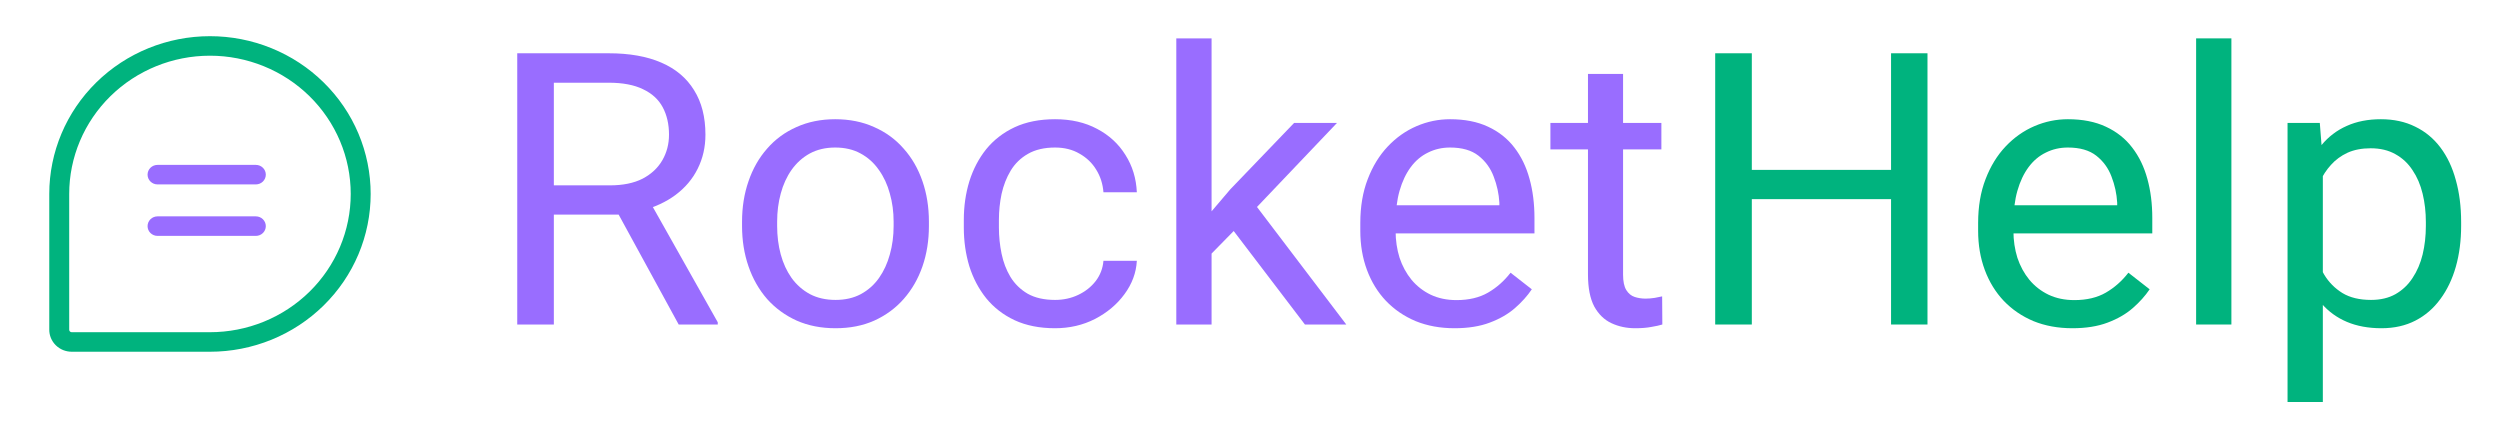
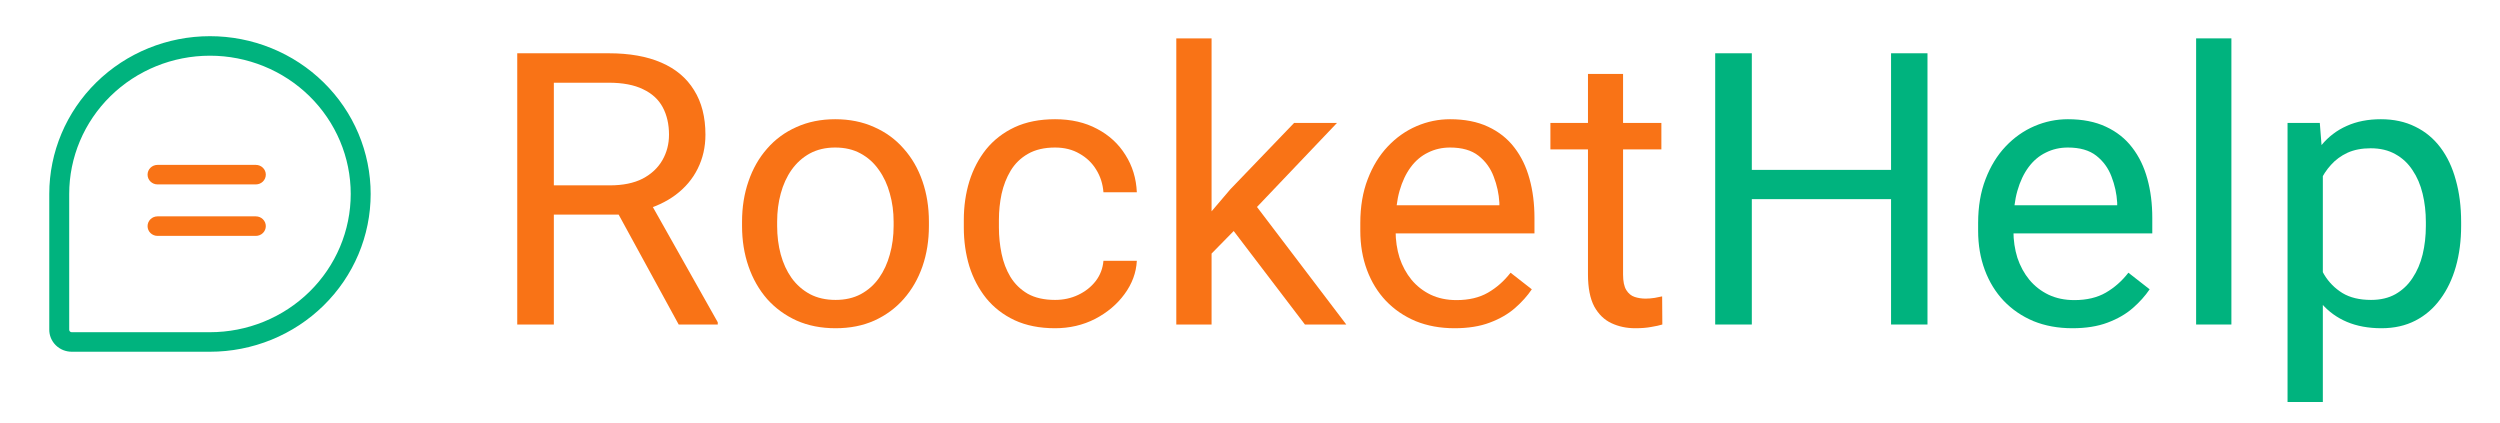
<svg xmlns="http://www.w3.org/2000/svg" width="154" height="26" viewBox="0 0 154 26" fill="none">
  <path fill-rule="evenodd" clip-rule="evenodd" d="M12.934 3.431C10.635 3.431 8.43 4.328 6.803 5.925C5.177 7.522 4.263 9.688 4.263 11.948V20.31C4.263 20.331 4.267 20.351 4.274 20.37C4.282 20.389 4.294 20.406 4.308 20.42C4.323 20.434 4.34 20.445 4.359 20.453C4.378 20.46 4.398 20.464 4.418 20.464L4.426 20.464L12.934 20.464C14.072 20.464 15.2 20.244 16.252 19.816C17.303 19.388 18.259 18.761 19.065 17.97C19.87 17.179 20.509 16.241 20.945 15.207C21.381 14.174 21.605 13.066 21.605 11.948C21.605 10.829 21.381 9.721 20.945 8.688C20.509 7.655 19.87 6.716 19.065 5.925C18.259 5.134 17.303 4.507 16.252 4.08C15.2 3.652 14.072 3.431 12.934 3.431ZM12.934 21.667H4.429C4.246 21.668 4.065 21.634 3.895 21.567C3.724 21.498 3.569 21.397 3.438 21.269C3.308 21.141 3.205 20.989 3.136 20.822C3.067 20.655 3.033 20.478 3.035 20.299V11.948C3.035 9.37 4.077 6.899 5.933 5.076C7.79 3.253 10.308 2.229 12.934 2.229C14.234 2.229 15.522 2.48 16.723 2.969C17.924 3.457 19.015 4.173 19.934 5.076C20.854 5.978 21.583 7.05 22.08 8.229C22.577 9.408 22.833 10.671 22.833 11.948C22.833 13.224 22.577 14.487 22.08 15.666C21.583 16.845 20.854 17.917 19.934 18.819C19.015 19.722 17.924 20.438 16.723 20.927C15.522 21.415 14.234 21.667 12.934 21.667Z" fill="#00B37E" />
-   <path fill-rule="evenodd" clip-rule="evenodd" d="M9.09 10.758C9.09 10.426 9.365 10.157 9.704 10.157H15.76C16.099 10.157 16.374 10.426 16.374 10.758C16.374 11.091 16.099 11.36 15.76 11.36H9.704C9.365 11.36 9.09 11.091 9.09 10.758Z" fill="#996DFF" />
-   <path fill-rule="evenodd" clip-rule="evenodd" d="M9.09 13.93C9.09 13.598 9.365 13.328 9.704 13.328H15.76C16.099 13.328 16.374 13.598 16.374 13.93C16.374 14.262 16.099 14.531 15.76 14.531H9.704C9.365 14.531 9.09 14.262 9.09 13.93Z" fill="#996DFF" />
-   <path d="M31.862 3.282H37.495C38.773 3.282 39.852 3.473 40.732 3.855C41.62 4.238 42.294 4.804 42.754 5.554C43.221 6.296 43.455 7.21 43.455 8.296C43.455 9.061 43.295 9.761 42.976 10.396C42.664 11.024 42.212 11.559 41.62 12.003C41.036 12.439 40.334 12.764 39.517 12.978L38.885 13.219H33.592L33.568 11.418H37.565C38.375 11.418 39.049 11.28 39.587 11.005C40.124 10.722 40.529 10.343 40.802 9.868C41.075 9.394 41.211 8.87 41.211 8.296C41.211 7.654 41.082 7.091 40.825 6.609C40.568 6.128 40.163 5.756 39.61 5.496C39.065 5.229 38.36 5.095 37.495 5.095H34.117V19.99H31.862V3.282ZM41.807 19.99L37.67 12.416L40.019 12.405L44.214 19.852V19.99H41.807Z" fill="#996DFF" />
-   <path d="M45.71 13.919V13.655C45.71 12.76 45.843 11.93 46.108 11.165C46.372 10.393 46.754 9.723 47.253 9.157C47.751 8.583 48.355 8.14 49.064 7.826C49.773 7.505 50.568 7.344 51.448 7.344C52.336 7.344 53.135 7.505 53.844 7.826C54.56 8.14 55.168 8.583 55.667 9.157C56.173 9.723 56.559 10.393 56.824 11.165C57.089 11.93 57.221 12.76 57.221 13.655V13.919C57.221 14.814 57.089 15.644 56.824 16.409C56.559 17.174 56.173 17.844 55.667 18.418C55.168 18.984 54.564 19.427 53.855 19.749C53.154 20.062 52.36 20.219 51.471 20.219C50.583 20.219 49.785 20.062 49.076 19.749C48.367 19.427 47.759 18.984 47.253 18.418C46.754 17.844 46.372 17.174 46.108 16.409C45.843 15.644 45.71 14.814 45.71 13.919ZM47.872 13.655V13.919C47.872 14.539 47.946 15.124 48.094 15.675C48.242 16.218 48.464 16.7 48.76 17.121C49.064 17.542 49.442 17.874 49.894 18.119C50.346 18.356 50.871 18.475 51.471 18.475C52.063 18.475 52.582 18.356 53.026 18.119C53.478 17.874 53.852 17.542 54.148 17.121C54.444 16.7 54.666 16.218 54.814 15.675C54.969 15.124 55.047 14.539 55.047 13.919V13.655C55.047 13.043 54.969 12.466 54.814 11.922C54.666 11.372 54.44 10.886 54.136 10.465C53.84 10.037 53.466 9.7 53.014 9.455C52.57 9.211 52.048 9.088 51.448 9.088C50.856 9.088 50.334 9.211 49.882 9.455C49.438 9.7 49.064 10.037 48.76 10.465C48.464 10.886 48.242 11.372 48.094 11.922C47.946 12.466 47.872 13.043 47.872 13.655Z" fill="#996DFF" />
-   <path d="M64.992 18.475C65.507 18.475 65.982 18.372 66.418 18.165C66.854 17.959 67.213 17.675 67.493 17.316C67.774 16.949 67.933 16.532 67.972 16.065H70.029C69.99 16.799 69.737 17.484 69.269 18.119C68.81 18.747 68.206 19.255 67.458 19.645C66.71 20.028 65.888 20.219 64.992 20.219C64.042 20.219 63.212 20.055 62.503 19.726C61.802 19.397 61.218 18.945 60.75 18.372C60.291 17.798 59.944 17.14 59.71 16.398C59.484 15.648 59.371 14.856 59.371 14.023V13.54C59.371 12.707 59.484 11.919 59.71 11.177C59.944 10.427 60.291 9.765 60.75 9.191C61.218 8.618 61.802 8.166 62.503 7.837C63.212 7.508 64.042 7.344 64.992 7.344C65.982 7.344 66.847 7.543 67.587 7.941C68.327 8.331 68.907 8.866 69.328 9.547C69.756 10.22 69.99 10.985 70.029 11.842H67.972C67.933 11.33 67.785 10.867 67.528 10.454C67.279 10.041 66.936 9.712 66.5 9.467C66.071 9.214 65.569 9.088 64.992 9.088C64.33 9.088 63.773 9.218 63.321 9.478C62.877 9.731 62.523 10.075 62.258 10.511C62.001 10.94 61.814 11.418 61.697 11.945C61.588 12.466 61.533 12.997 61.533 13.54V14.023C61.533 14.566 61.588 15.101 61.697 15.629C61.806 16.157 61.989 16.635 62.246 17.063C62.511 17.492 62.865 17.836 63.309 18.096C63.761 18.349 64.322 18.475 64.992 18.475Z" fill="#996DFF" />
-   <path d="M74.633 2.364V19.99H72.46V2.364H74.633ZM82.358 7.573L76.842 13.368L73.757 16.513L73.582 14.252L75.79 11.659L79.717 7.573H82.358ZM80.383 19.99L75.872 14.068L76.994 12.175L82.931 19.99H80.383Z" fill="#996DFF" />
-   <path d="M89.603 20.219C88.723 20.219 87.924 20.074 87.208 19.783C86.499 19.485 85.887 19.068 85.373 18.532C84.867 17.997 84.477 17.362 84.204 16.627C83.932 15.893 83.795 15.09 83.795 14.218V13.736C83.795 12.726 83.947 11.827 84.251 11.039C84.555 10.243 84.968 9.57 85.49 9.019C86.012 8.468 86.604 8.052 87.266 7.768C87.928 7.485 88.614 7.344 89.323 7.344C90.227 7.344 91.006 7.497 91.66 7.803C92.322 8.109 92.864 8.537 93.284 9.088C93.705 9.631 94.017 10.274 94.219 11.016C94.422 11.75 94.523 12.554 94.523 13.426V14.378H85.081V12.646H92.361V12.485C92.33 11.934 92.213 11.399 92.011 10.878C91.816 10.358 91.504 9.93 91.076 9.593C90.647 9.256 90.063 9.088 89.323 9.088C88.832 9.088 88.38 9.191 87.967 9.398C87.554 9.597 87.2 9.895 86.904 10.293C86.608 10.691 86.378 11.177 86.214 11.75C86.051 12.324 85.969 12.986 85.969 13.736V14.218C85.969 14.807 86.051 15.361 86.214 15.882C86.386 16.394 86.631 16.845 86.951 17.236C87.278 17.626 87.671 17.932 88.131 18.154C88.598 18.375 89.128 18.486 89.72 18.486C90.484 18.486 91.13 18.333 91.66 18.027C92.19 17.721 92.653 17.312 93.051 16.799L94.36 17.821C94.087 18.226 93.74 18.613 93.32 18.98C92.899 19.347 92.381 19.645 91.765 19.875C91.158 20.104 90.437 20.219 89.603 20.219Z" fill="#996DFF" />
-   <path d="M102.341 7.573V9.203H95.505V7.573H102.341ZM97.819 4.555H99.981V16.914C99.981 17.335 100.047 17.652 100.179 17.867C100.312 18.081 100.483 18.222 100.694 18.291C100.904 18.36 101.13 18.395 101.371 18.395C101.551 18.395 101.738 18.379 101.932 18.349C102.135 18.31 102.287 18.28 102.388 18.257L102.4 19.99C102.228 20.043 102.002 20.093 101.722 20.139C101.449 20.192 101.118 20.219 100.729 20.219C100.199 20.219 99.712 20.116 99.268 19.909C98.824 19.703 98.469 19.358 98.204 18.877C97.947 18.387 97.819 17.729 97.819 16.903V4.555Z" fill="#996DFF" />
+   <path fill-rule="evenodd" clip-rule="evenodd" d="M9.09 10.758C9.09 10.426 9.365 10.157 9.704 10.157H15.76C16.099 10.157 16.374 10.426 16.374 10.758C16.374 11.091 16.099 11.36 15.76 11.36H9.704C9.365 11.36 9.09 11.091 9.09 10.758Z" fill="#f97316" />
+   <path fill-rule="evenodd" clip-rule="evenodd" d="M9.09 13.93C9.09 13.598 9.365 13.328 9.704 13.328H15.76C16.099 13.328 16.374 13.598 16.374 13.93C16.374 14.262 16.099 14.531 15.76 14.531H9.704C9.365 14.531 9.09 14.262 9.09 13.93Z" fill="#f97316" />
+   <path d="M31.862 3.282H37.495C38.773 3.282 39.852 3.473 40.732 3.855C41.62 4.238 42.294 4.804 42.754 5.554C43.221 6.296 43.455 7.21 43.455 8.296C43.455 9.061 43.295 9.761 42.976 10.396C42.664 11.024 42.212 11.559 41.62 12.003C41.036 12.439 40.334 12.764 39.517 12.978L38.885 13.219H33.592L33.568 11.418H37.565C38.375 11.418 39.049 11.28 39.587 11.005C40.124 10.722 40.529 10.343 40.802 9.868C41.075 9.394 41.211 8.87 41.211 8.296C41.211 7.654 41.082 7.091 40.825 6.609C40.568 6.128 40.163 5.756 39.61 5.496C39.065 5.229 38.36 5.095 37.495 5.095H34.117V19.99H31.862V3.282ZM41.807 19.99L37.67 12.416L40.019 12.405L44.214 19.852V19.99H41.807Z" fill="#f97316" />
+   <path d="M45.71 13.919V13.655C45.71 12.76 45.843 11.93 46.108 11.165C46.372 10.393 46.754 9.723 47.253 9.157C47.751 8.583 48.355 8.14 49.064 7.826C49.773 7.505 50.568 7.344 51.448 7.344C52.336 7.344 53.135 7.505 53.844 7.826C54.56 8.14 55.168 8.583 55.667 9.157C56.173 9.723 56.559 10.393 56.824 11.165C57.089 11.93 57.221 12.76 57.221 13.655V13.919C57.221 14.814 57.089 15.644 56.824 16.409C56.559 17.174 56.173 17.844 55.667 18.418C55.168 18.984 54.564 19.427 53.855 19.749C53.154 20.062 52.36 20.219 51.471 20.219C50.583 20.219 49.785 20.062 49.076 19.749C48.367 19.427 47.759 18.984 47.253 18.418C46.754 17.844 46.372 17.174 46.108 16.409C45.843 15.644 45.71 14.814 45.71 13.919ZM47.872 13.655V13.919C47.872 14.539 47.946 15.124 48.094 15.675C48.242 16.218 48.464 16.7 48.76 17.121C49.064 17.542 49.442 17.874 49.894 18.119C50.346 18.356 50.871 18.475 51.471 18.475C52.063 18.475 52.582 18.356 53.026 18.119C53.478 17.874 53.852 17.542 54.148 17.121C54.444 16.7 54.666 16.218 54.814 15.675C54.969 15.124 55.047 14.539 55.047 13.919V13.655C55.047 13.043 54.969 12.466 54.814 11.922C54.666 11.372 54.44 10.886 54.136 10.465C53.84 10.037 53.466 9.7 53.014 9.455C52.57 9.211 52.048 9.088 51.448 9.088C50.856 9.088 50.334 9.211 49.882 9.455C49.438 9.7 49.064 10.037 48.76 10.465C48.464 10.886 48.242 11.372 48.094 11.922C47.946 12.466 47.872 13.043 47.872 13.655Z" fill="#f97316" />
+   <path d="M64.992 18.475C65.507 18.475 65.982 18.372 66.418 18.165C66.854 17.959 67.213 17.675 67.493 17.316C67.774 16.949 67.933 16.532 67.972 16.065H70.029C69.99 16.799 69.737 17.484 69.269 18.119C68.81 18.747 68.206 19.255 67.458 19.645C66.71 20.028 65.888 20.219 64.992 20.219C64.042 20.219 63.212 20.055 62.503 19.726C61.802 19.397 61.218 18.945 60.75 18.372C60.291 17.798 59.944 17.14 59.71 16.398C59.484 15.648 59.371 14.856 59.371 14.023V13.54C59.371 12.707 59.484 11.919 59.71 11.177C59.944 10.427 60.291 9.765 60.75 9.191C61.218 8.618 61.802 8.166 62.503 7.837C63.212 7.508 64.042 7.344 64.992 7.344C65.982 7.344 66.847 7.543 67.587 7.941C68.327 8.331 68.907 8.866 69.328 9.547C69.756 10.22 69.99 10.985 70.029 11.842H67.972C67.933 11.33 67.785 10.867 67.528 10.454C67.279 10.041 66.936 9.712 66.5 9.467C66.071 9.214 65.569 9.088 64.992 9.088C64.33 9.088 63.773 9.218 63.321 9.478C62.877 9.731 62.523 10.075 62.258 10.511C62.001 10.94 61.814 11.418 61.697 11.945C61.588 12.466 61.533 12.997 61.533 13.54V14.023C61.533 14.566 61.588 15.101 61.697 15.629C61.806 16.157 61.989 16.635 62.246 17.063C62.511 17.492 62.865 17.836 63.309 18.096C63.761 18.349 64.322 18.475 64.992 18.475Z" fill="#f97316" />
+   <path d="M74.633 2.364V19.99H72.46V2.364H74.633ZM82.358 7.573L76.842 13.368L73.757 16.513L73.582 14.252L75.79 11.659L79.717 7.573H82.358ZM80.383 19.99L75.872 14.068L76.994 12.175L82.931 19.99H80.383Z" fill="#f97316" />
+   <path d="M89.603 20.219C88.723 20.219 87.924 20.074 87.208 19.783C86.499 19.485 85.887 19.068 85.373 18.532C84.867 17.997 84.477 17.362 84.204 16.627C83.932 15.893 83.795 15.09 83.795 14.218V13.736C83.795 12.726 83.947 11.827 84.251 11.039C84.555 10.243 84.968 9.57 85.49 9.019C86.012 8.468 86.604 8.052 87.266 7.768C87.928 7.485 88.614 7.344 89.323 7.344C90.227 7.344 91.006 7.497 91.66 7.803C92.322 8.109 92.864 8.537 93.284 9.088C93.705 9.631 94.017 10.274 94.219 11.016C94.422 11.75 94.523 12.554 94.523 13.426V14.378H85.081V12.646H92.361V12.485C92.33 11.934 92.213 11.399 92.011 10.878C91.816 10.358 91.504 9.93 91.076 9.593C90.647 9.256 90.063 9.088 89.323 9.088C88.832 9.088 88.38 9.191 87.967 9.398C87.554 9.597 87.2 9.895 86.904 10.293C86.608 10.691 86.378 11.177 86.214 11.75C86.051 12.324 85.969 12.986 85.969 13.736V14.218C85.969 14.807 86.051 15.361 86.214 15.882C86.386 16.394 86.631 16.845 86.951 17.236C87.278 17.626 87.671 17.932 88.131 18.154C88.598 18.375 89.128 18.486 89.72 18.486C90.484 18.486 91.13 18.333 91.66 18.027C92.19 17.721 92.653 17.312 93.051 16.799L94.36 17.821C94.087 18.226 93.74 18.613 93.32 18.98C92.899 19.347 92.381 19.645 91.765 19.875C91.158 20.104 90.437 20.219 89.603 20.219Z" fill="#f97316" />
+   <path d="M102.341 7.573V9.203H95.505V7.573H102.341ZM97.819 4.555H99.981V16.914C99.981 17.335 100.047 17.652 100.179 17.867C100.312 18.081 100.483 18.222 100.694 18.291C100.904 18.36 101.13 18.395 101.371 18.395C101.551 18.395 101.738 18.379 101.932 18.349C102.135 18.31 102.287 18.28 102.388 18.257L102.4 19.99C102.228 20.043 102.002 20.093 101.722 20.139C101.449 20.192 101.118 20.219 100.729 20.219C100.199 20.219 99.712 20.116 99.268 19.909C98.824 19.703 98.469 19.358 98.204 18.877C97.947 18.387 97.819 17.729 97.819 16.903V4.555Z" fill="#f97316" />
  <path d="M116.77 10.465V12.267H107.561V10.465H116.77ZM107.912 3.282V19.99H105.656V3.282H107.912ZM118.733 3.282V19.99H116.489V3.282H118.733Z" fill="#00B37E" />
  <path d="M127.661 20.219C126.781 20.219 125.982 20.074 125.266 19.783C124.557 19.485 123.945 19.068 123.431 18.532C122.925 17.997 122.535 17.362 122.262 16.627C121.99 15.893 121.853 15.09 121.853 14.218V13.736C121.853 12.726 122.005 11.827 122.309 11.039C122.613 10.243 123.026 9.57 123.548 9.019C124.07 8.468 124.662 8.052 125.324 7.768C125.986 7.485 126.672 7.344 127.381 7.344C128.285 7.344 129.064 7.497 129.718 7.803C130.38 8.109 130.922 8.537 131.342 9.088C131.763 9.631 132.075 10.274 132.277 11.016C132.48 11.75 132.581 12.554 132.581 13.426V14.378H123.139V12.646H130.419V12.485C130.388 11.934 130.271 11.399 130.069 10.878C129.874 10.358 129.562 9.93 129.134 9.593C128.705 9.256 128.121 9.088 127.381 9.088C126.89 9.088 126.438 9.191 126.025 9.398C125.612 9.597 125.258 9.895 124.962 10.293C124.666 10.691 124.436 11.177 124.272 11.75C124.109 12.324 124.027 12.986 124.027 13.736V14.218C124.027 14.807 124.109 15.361 124.272 15.882C124.444 16.394 124.689 16.845 125.009 17.236C125.336 17.626 125.729 17.932 126.189 18.154C126.656 18.375 127.186 18.486 127.778 18.486C128.542 18.486 129.188 18.333 129.718 18.027C130.248 17.721 130.711 17.312 131.109 16.799L132.418 17.821C132.145 18.226 131.798 18.613 131.377 18.98C130.957 19.347 130.439 19.645 129.823 19.875C129.216 20.104 128.495 20.219 127.661 20.219Z" fill="#00B37E" />
  <path d="M137.454 2.364V19.99H135.281V2.364H137.454Z" fill="#00B37E" />
  <path d="M143.087 9.96V24.763H140.913V7.573H142.9L143.087 9.96ZM151.606 13.678V13.919C151.606 14.822 151.497 15.66 151.279 16.432C151.061 17.197 150.741 17.863 150.321 18.429C149.908 18.995 149.398 19.435 148.79 19.749C148.182 20.062 147.485 20.219 146.698 20.219C145.896 20.219 145.187 20.089 144.571 19.829C143.956 19.569 143.434 19.19 143.005 18.693C142.577 18.196 142.234 17.599 141.977 16.903C141.728 16.207 141.556 15.422 141.463 14.55V13.265C141.556 12.347 141.731 11.525 141.989 10.798C142.246 10.071 142.585 9.452 143.005 8.939C143.434 8.419 143.952 8.025 144.559 7.757C145.167 7.482 145.868 7.344 146.663 7.344C147.458 7.344 148.163 7.497 148.778 7.803C149.394 8.101 149.912 8.53 150.332 9.088C150.753 9.647 151.069 10.316 151.279 11.096C151.497 11.869 151.606 12.73 151.606 13.678ZM149.433 13.919V13.678C149.433 13.059 149.366 12.477 149.234 11.934C149.102 11.383 148.895 10.901 148.615 10.488C148.342 10.067 147.991 9.738 147.563 9.501C147.134 9.256 146.624 9.134 146.032 9.134C145.487 9.134 145.011 9.226 144.606 9.409C144.209 9.593 143.87 9.842 143.59 10.155C143.309 10.461 143.079 10.813 142.9 11.211C142.729 11.601 142.6 12.007 142.514 12.427V15.399C142.67 15.935 142.888 16.44 143.169 16.914C143.449 17.381 143.823 17.76 144.291 18.05C144.758 18.333 145.346 18.475 146.055 18.475C146.64 18.475 147.142 18.356 147.563 18.119C147.991 17.874 148.342 17.542 148.615 17.121C148.895 16.7 149.102 16.218 149.234 15.675C149.366 15.124 149.433 14.539 149.433 13.919Z" fill="#00B37E" />
</svg>
